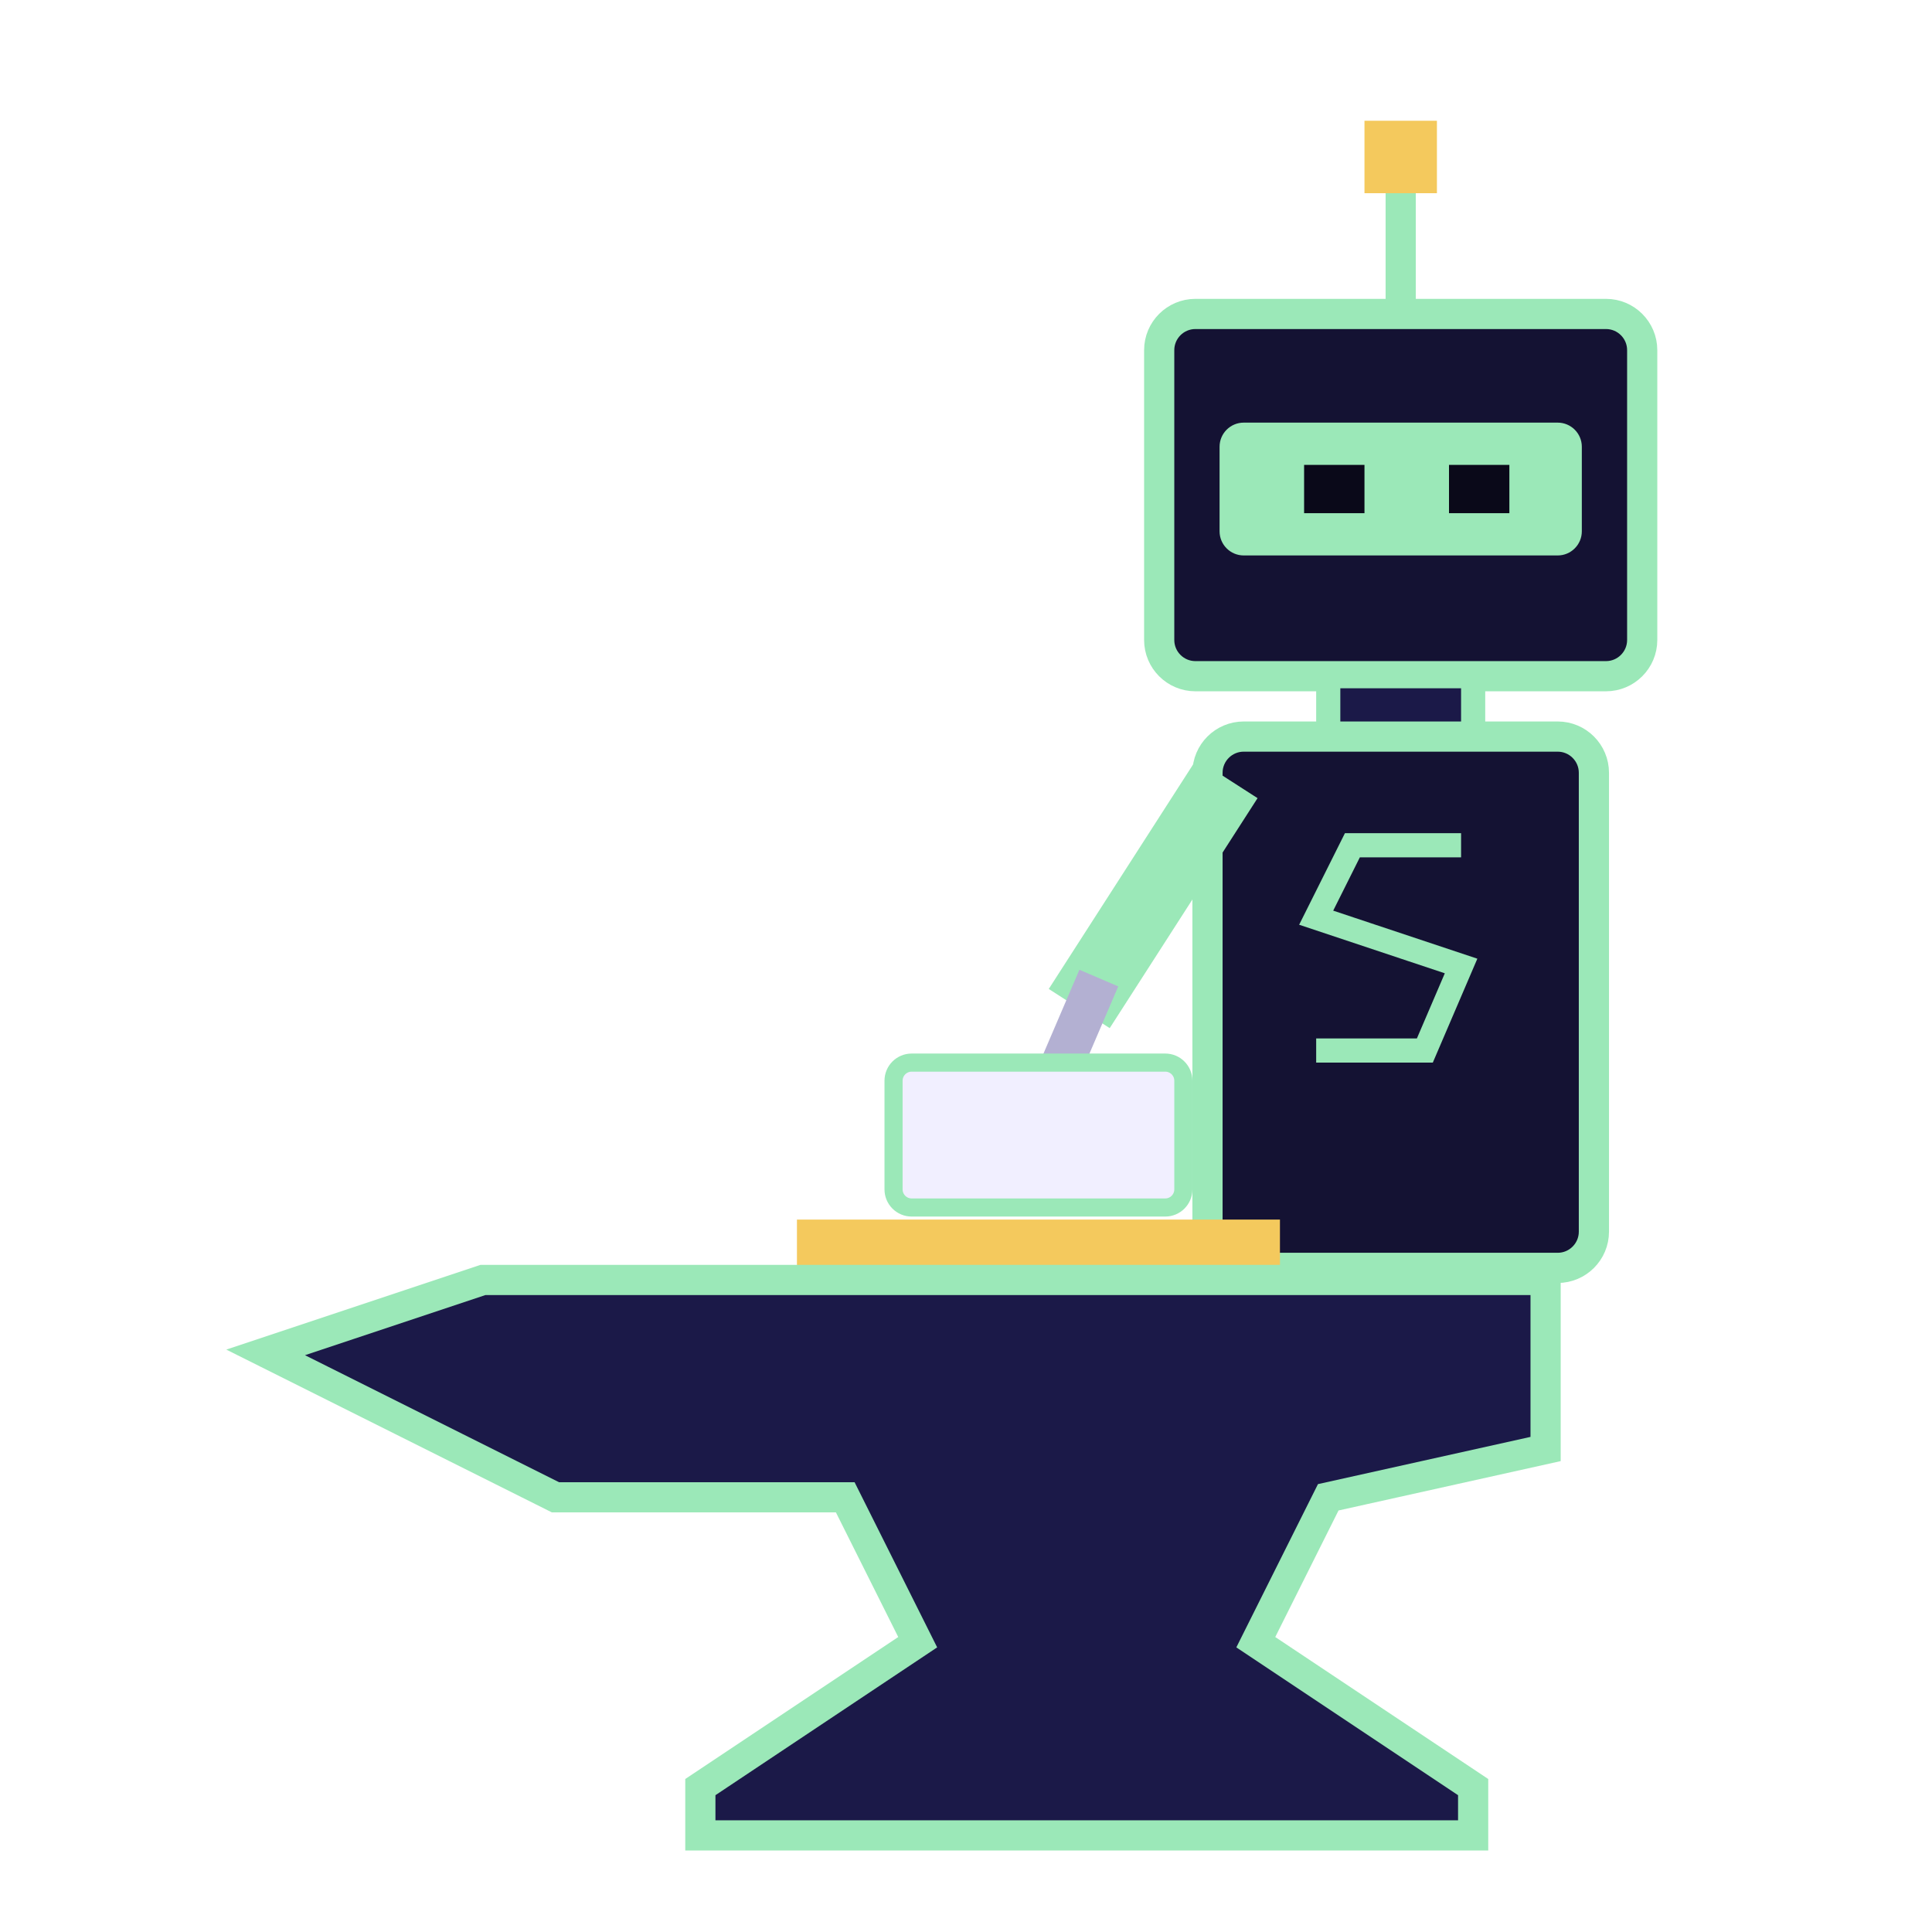
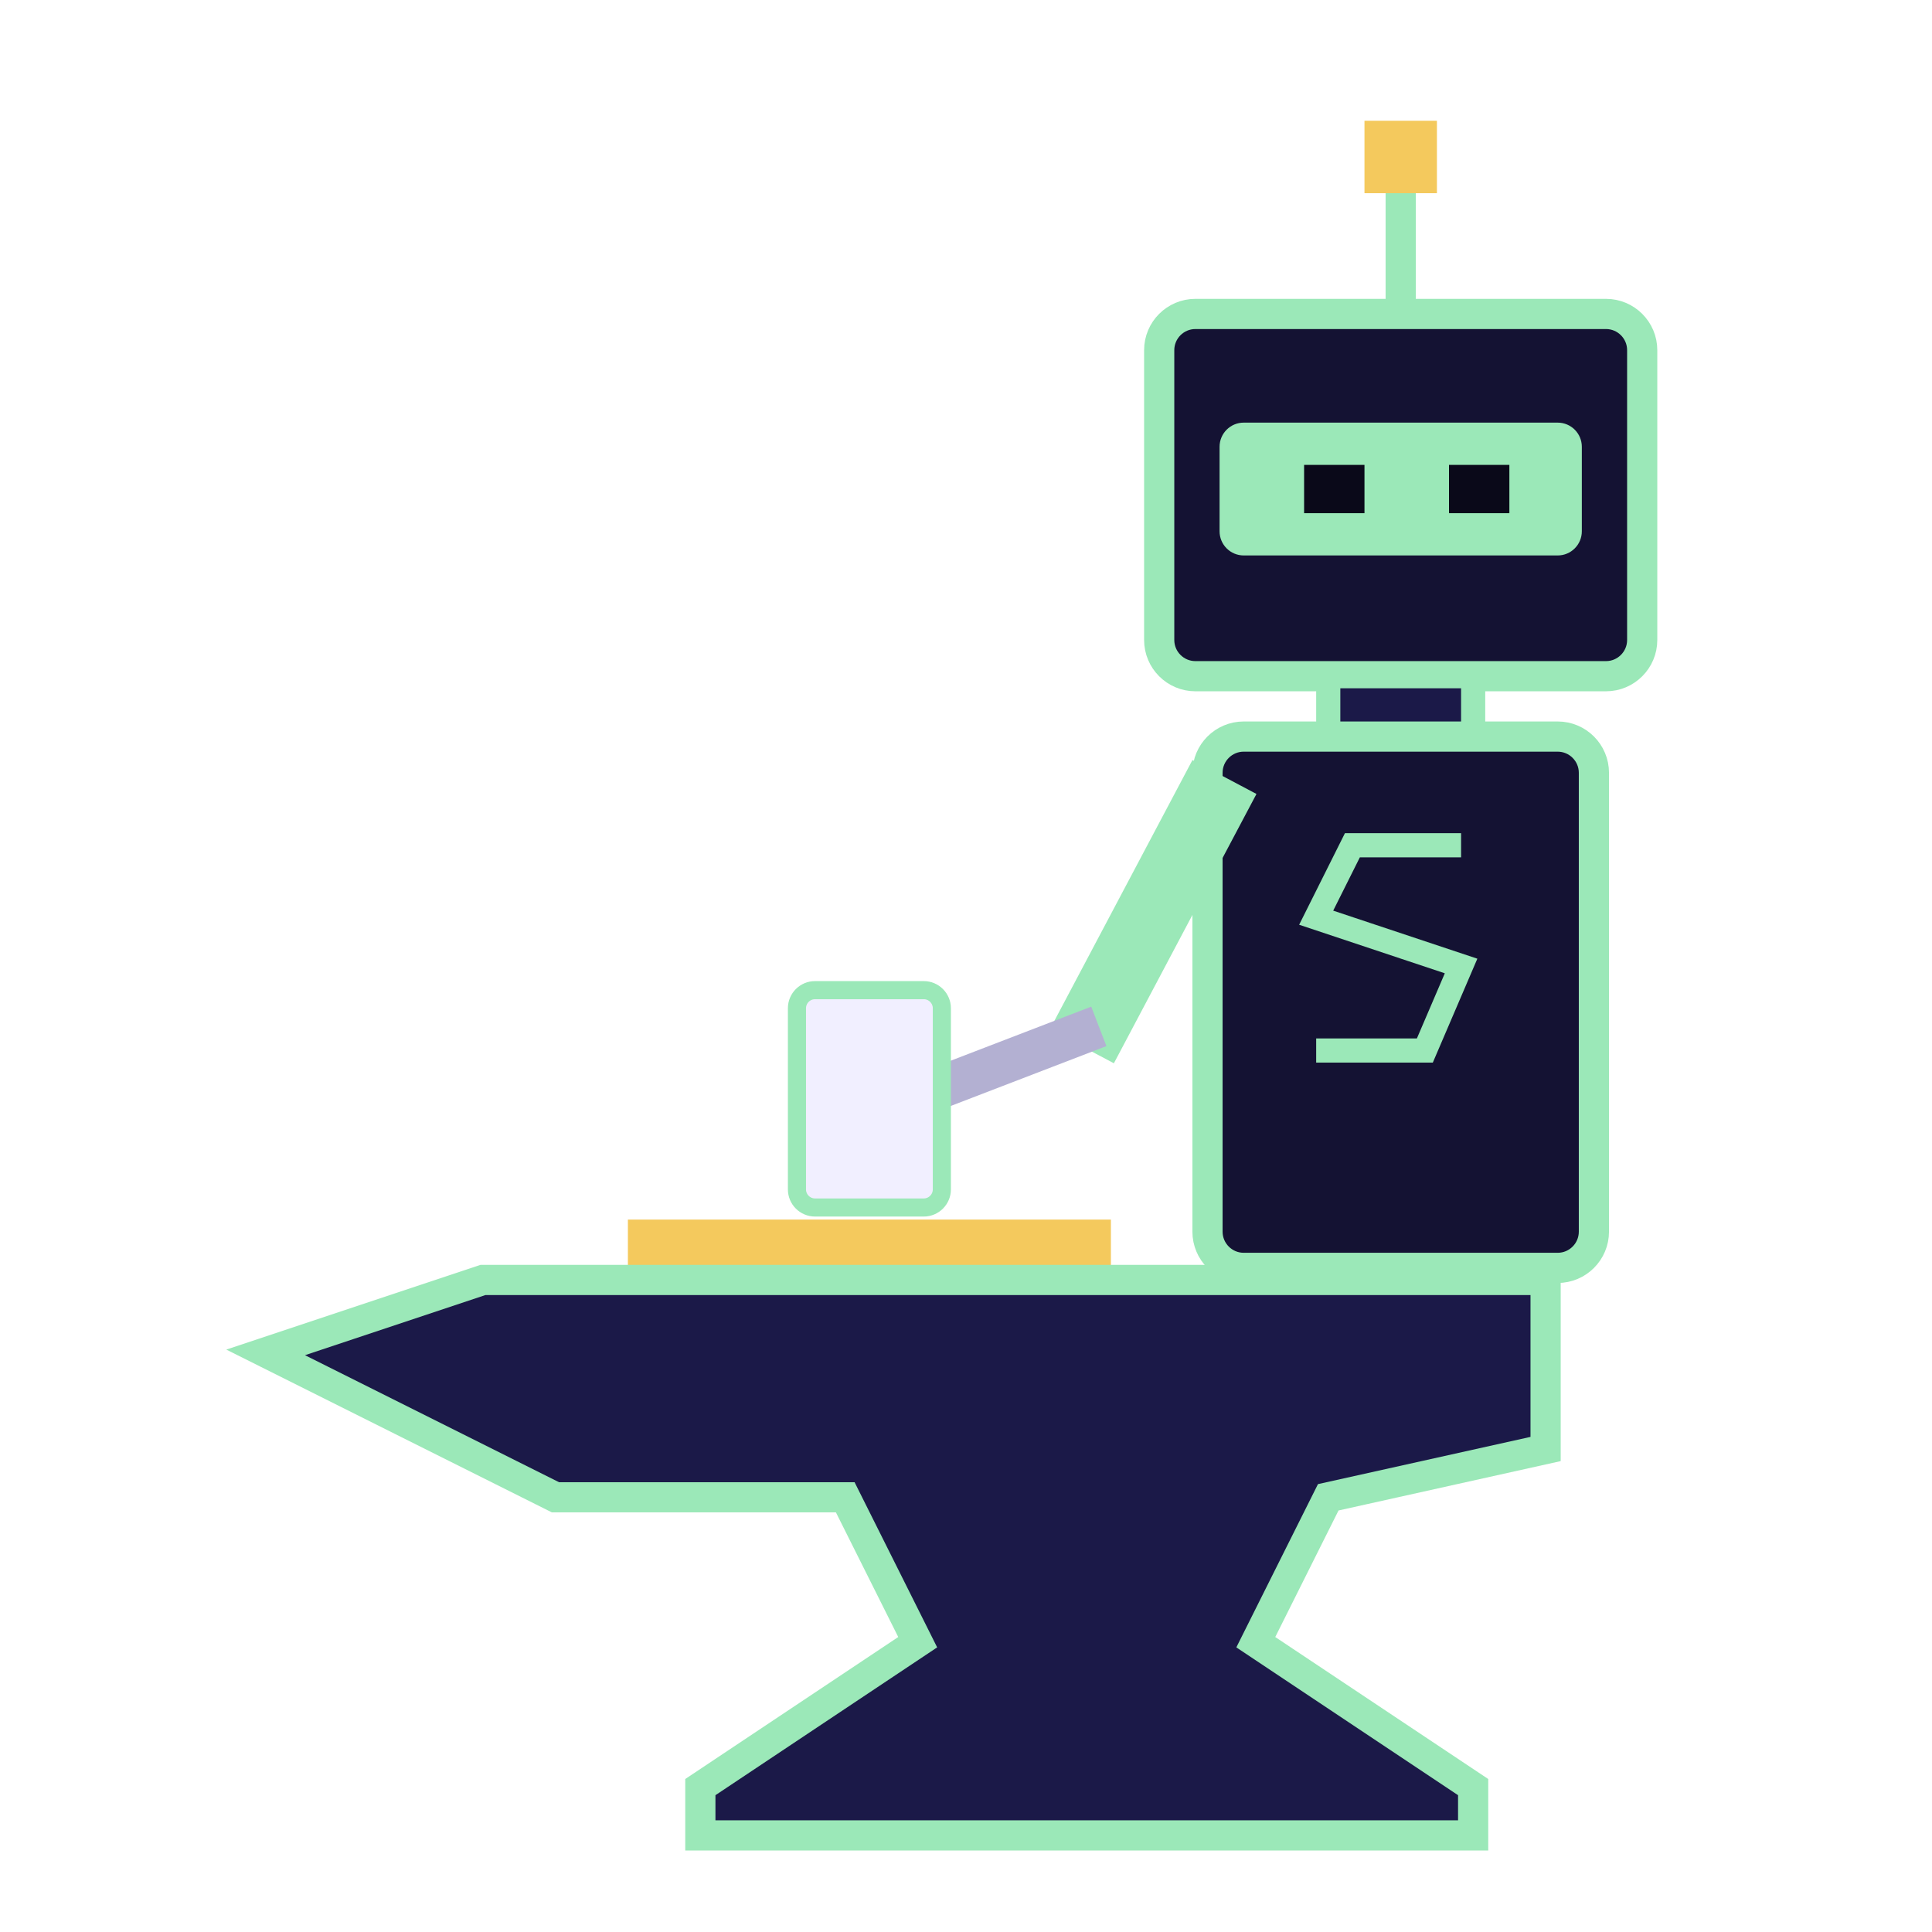
<svg xmlns="http://www.w3.org/2000/svg" viewBox="0 0 160 160" role="img" aria-label="SparkOS: a small robot hammering an anvil, throwing sparks">
  <style>
    .arm   { transform-box: view-box; transform-origin: 100px 67px; animation: swing 6.8s linear 1 forwards; }
-     .burst { transform-box: view-box; transform-origin: 86px 100px; opacity: 0; }
+     .burst { transform-box: view-box; transform-origin: 72px 100px; opacity: 0; }
    .b1 { animation: spark1 6.8s linear 1 forwards; }
    .b2 { animation: spark2 6.8s linear 1 forwards; }
    .b3 { animation: spark3 6.8s linear 1 forwards; }
    .b4 { animation: spark4 6.8s linear 1 forwards; }
    .slip { opacity: 0; animation: slip 6.8s linear 1 forwards; }
    .glow { animation: glow 6.8s linear 1 forwards; }

    @keyframes swing {
      0%     { transform: rotate(105deg); animation-timing-function: cubic-bezier(.6,0,1,1); }
      5.88%  { transform: rotate(0deg);   animation-timing-function: ease-out; }
      6.6%   { transform: rotate(12deg);  animation-timing-function: ease-in; }
      7.35%  { transform: rotate(0deg);   animation-timing-function: ease-in-out; }
      14.5%  { transform: rotate(105deg); animation-timing-function: cubic-bezier(.6,0,1,1); }
      22.79% { transform: rotate(0deg);   animation-timing-function: ease-out; }
      23.5%  { transform: rotate(12deg);  animation-timing-function: ease-in; }
      24.26% { transform: rotate(0deg);   animation-timing-function: ease-in-out; }
      31.5%  { transform: rotate(105deg); animation-timing-function: cubic-bezier(.6,0,1,1); }
      39.71% { transform: rotate(0deg);   animation-timing-function: ease-out; }
      40.4%  { transform: rotate(12deg);  animation-timing-function: ease-in; }
      41.18% { transform: rotate(0deg);   animation-timing-function: ease-in-out; }
      50%    { transform: rotate(125deg); animation-timing-function: cubic-bezier(.7,0,1,1); }
      58.82%, 100% { transform: rotate(0deg); }
    }
    @keyframes spark1 { 0%, 5.8% { opacity: 0; transform: scale(.4); } 5.88% { opacity: 1; transform: scale(.6); } 10% { opacity: 0; transform: scale(1.3); } 100% { opacity: 0; } }
    @keyframes spark2 { 0%, 22.7% { opacity: 0; transform: scale(.4); } 22.79% { opacity: 1; transform: scale(.6); } 27% { opacity: 0; transform: scale(1.3); } 100% { opacity: 0; } }
    @keyframes spark3 { 0%, 39.6% { opacity: 0; transform: scale(.4); } 39.71% { opacity: 1; transform: scale(.6); } 44% { opacity: 0; transform: scale(1.3); } 100% { opacity: 0; } }
    @keyframes spark4 { 0%, 58.7% { opacity: 0; transform: scale(.5); } 58.82% { opacity: 1; transform: scale(.8); } 68% { opacity: 0; transform: scale(1.7); } 100% { opacity: 0; } }
    /* the house glitch: on the final blow the image slips out of register, then settles */
    @keyframes slip {
      0%, 58.7% { opacity: 0; }
      58.82% { opacity: .85; }
      60.5%  { opacity: .6; }
      62%    { opacity: .85; }
      66%, 100% { opacity: 0; }
    }
    /* the work piece glows brighter at each blow and cools a little after the last */
    @keyframes glow {
      0% { fill: #f0a671; } 5.88% { fill: #ffe9a8; } 12% { fill: #f4c95d; }
      22.79% { fill: #ffe9a8; } 29% { fill: #f4c95d; } 39.71% { fill: #ffe9a8; } 46% { fill: #f4c95d; }
      58.82% { fill: #fff4cc; } 80%, 100% { fill: #f0a671; }
    }
    @media (prefers-reduced-motion: reduce) {
      .arm, .burst, .slip, .glow { animation: none; }
      .arm { transform: rotate(0deg); }
    }
  </style>
  <defs>
    <filter id="tint-magenta" x="-10%" y="-10%" width="120%" height="120%">
      <feFlood flood-color="#ff2e88" />
      <feComposite in2="SourceAlpha" operator="in" />
    </filter>
    <filter id="tint-cyan" x="-10%" y="-10%" width="120%" height="120%">
      <feFlood flood-color="#22d8ff" />
      <feComposite in2="SourceAlpha" operator="in" />
    </filter>
    <g id="bot">
      <line x1="116" y1="26" x2="116" y2="16" stroke="#9be8b8" stroke-width="2.5" />
      <rect x="113" y="10" width="6" height="6" fill="#f4c95d" />
      <rect x="96" y="26" width="40" height="30" rx="3" fill="#141233" stroke="#9be8b8" stroke-width="2.5" />
      <rect x="101" y="35" width="30" height="11" rx="2" fill="#9be8b8" />
      <rect x="108" y="38.5" width="5" height="4" fill="#0a0919" />
      <rect x="120" y="38.5" width="5" height="4" fill="#0a0919" />
      <rect x="110" y="56" width="12" height="5" fill="#1b1948" stroke="#9be8b8" stroke-width="2" />
      <rect x="100" y="61" width="32" height="44" rx="3" fill="#141233" stroke="#9be8b8" stroke-width="2.5" />
      <path d="M121 70 H112 L109 76 L121 80 L118 87 H109" fill="none" stroke="#9be8b8" stroke-width="2" />
      <g class="arm">
-         <line x1="100" y1="67" x2="91" y2="81" stroke="#9be8b8" stroke-width="6" stroke-linecap="square" />
-         <line x1="91" y1="81" x2="88" y2="88" stroke="#b3b0d2" stroke-width="3.5" />
-         <rect x="74" y="88" width="24" height="12" rx="1.5" fill="#f1efff" stroke="#9be8b8" stroke-width="1.5" />
+         <line x1="100" y1="67" x2="91" y2="84" stroke="#9be8b8" stroke-width="6" stroke-linecap="square" />
+         <line x1="91" y1="85" x2="78" y2="90" stroke="#b3b0d2" stroke-width="3.5" />
+         <rect x="66" y="82" width="12" height="18" rx="1.5" fill="#f1efff" stroke="#9be8b8" stroke-width="1.5" />
      </g>
-       <rect class="glow" x="66" y="101" width="40" height="5" fill="#f4c95d" />
+       <rect class="glow" x="52" y="101" width="40" height="5" fill="#f4c95d" />
      <path d="M22 112 L40 106 H128 V120 L110 124 L104 136 L122 148 V152 H58 V148 L76 136 L70 124 H46 Z" fill="#1b1948" stroke="#9be8b8" stroke-width="2.5" />
    </g>
    <g id="sparks" stroke-width="2.2" stroke-linecap="square">
-       <line x1="72" y1="98" x2="60" y2="90" stroke="#f4c95d" />
-       <line x1="73" y1="95" x2="66" y2="83" stroke="#ff2e88" />
-       <line x1="70" y1="100" x2="55" y2="99" stroke="#22d8ff" />
-       <line x1="100" y1="98" x2="112" y2="90" stroke="#f4c95d" />
-       <line x1="99" y1="95" x2="106" y2="83" stroke="#22d8ff" />
-       <line x1="102" y1="100" x2="117" y2="99" stroke="#ff2e88" />
-       <rect x="57" y="83" width="3" height="3" fill="#f4c95d" />
-       <rect x="109" y="80" width="3" height="3" fill="#9be8b8" />
-       <rect x="63" y="78" width="2.5" height="2.5" fill="#ff2e88" />
-       <rect x="113" y="86" width="2.5" height="2.5" fill="#f4c95d" />
+       <g transform="translate(-8 0)">
+         <line x1="72" y1="98" x2="60" y2="90" stroke="#f4c95d" />
+         <line x1="73" y1="95" x2="66" y2="83" stroke="#ff2e88" />
+         <line x1="70" y1="100" x2="55" y2="99" stroke="#22d8ff" />
+         <rect x="57" y="83" width="3" height="3" fill="#f4c95d" />
+         <rect x="63" y="78" width="2.5" height="2.5" fill="#ff2e88" />
+       </g>
+       <g transform="translate(-20 0)">
+         <line x1="100" y1="98" x2="112" y2="90" stroke="#f4c95d" />
+         <line x1="99" y1="95" x2="106" y2="83" stroke="#22d8ff" />
+         <line x1="102" y1="100" x2="117" y2="99" stroke="#ff2e88" />
+         <rect x="109" y="80" width="3" height="3" fill="#9be8b8" />
+         <rect x="113" y="86" width="2.5" height="2.5" fill="#f4c95d" />
+       </g>
    </g>
  </defs>
  <g class="slip">
    <use href="#bot" filter="url(#tint-magenta)" transform="translate(-4 0)" />
    <use href="#bot" filter="url(#tint-cyan)" transform="translate(4 0)" />
  </g>
  <use href="#bot" />
  <g class="burst b1">
    <use href="#sparks" />
  </g>
  <g class="burst b2">
    <use href="#sparks" />
  </g>
  <g class="burst b3">
    <use href="#sparks" />
  </g>
  <g class="burst b4">
    <use href="#sparks" />
  </g>
</svg>
